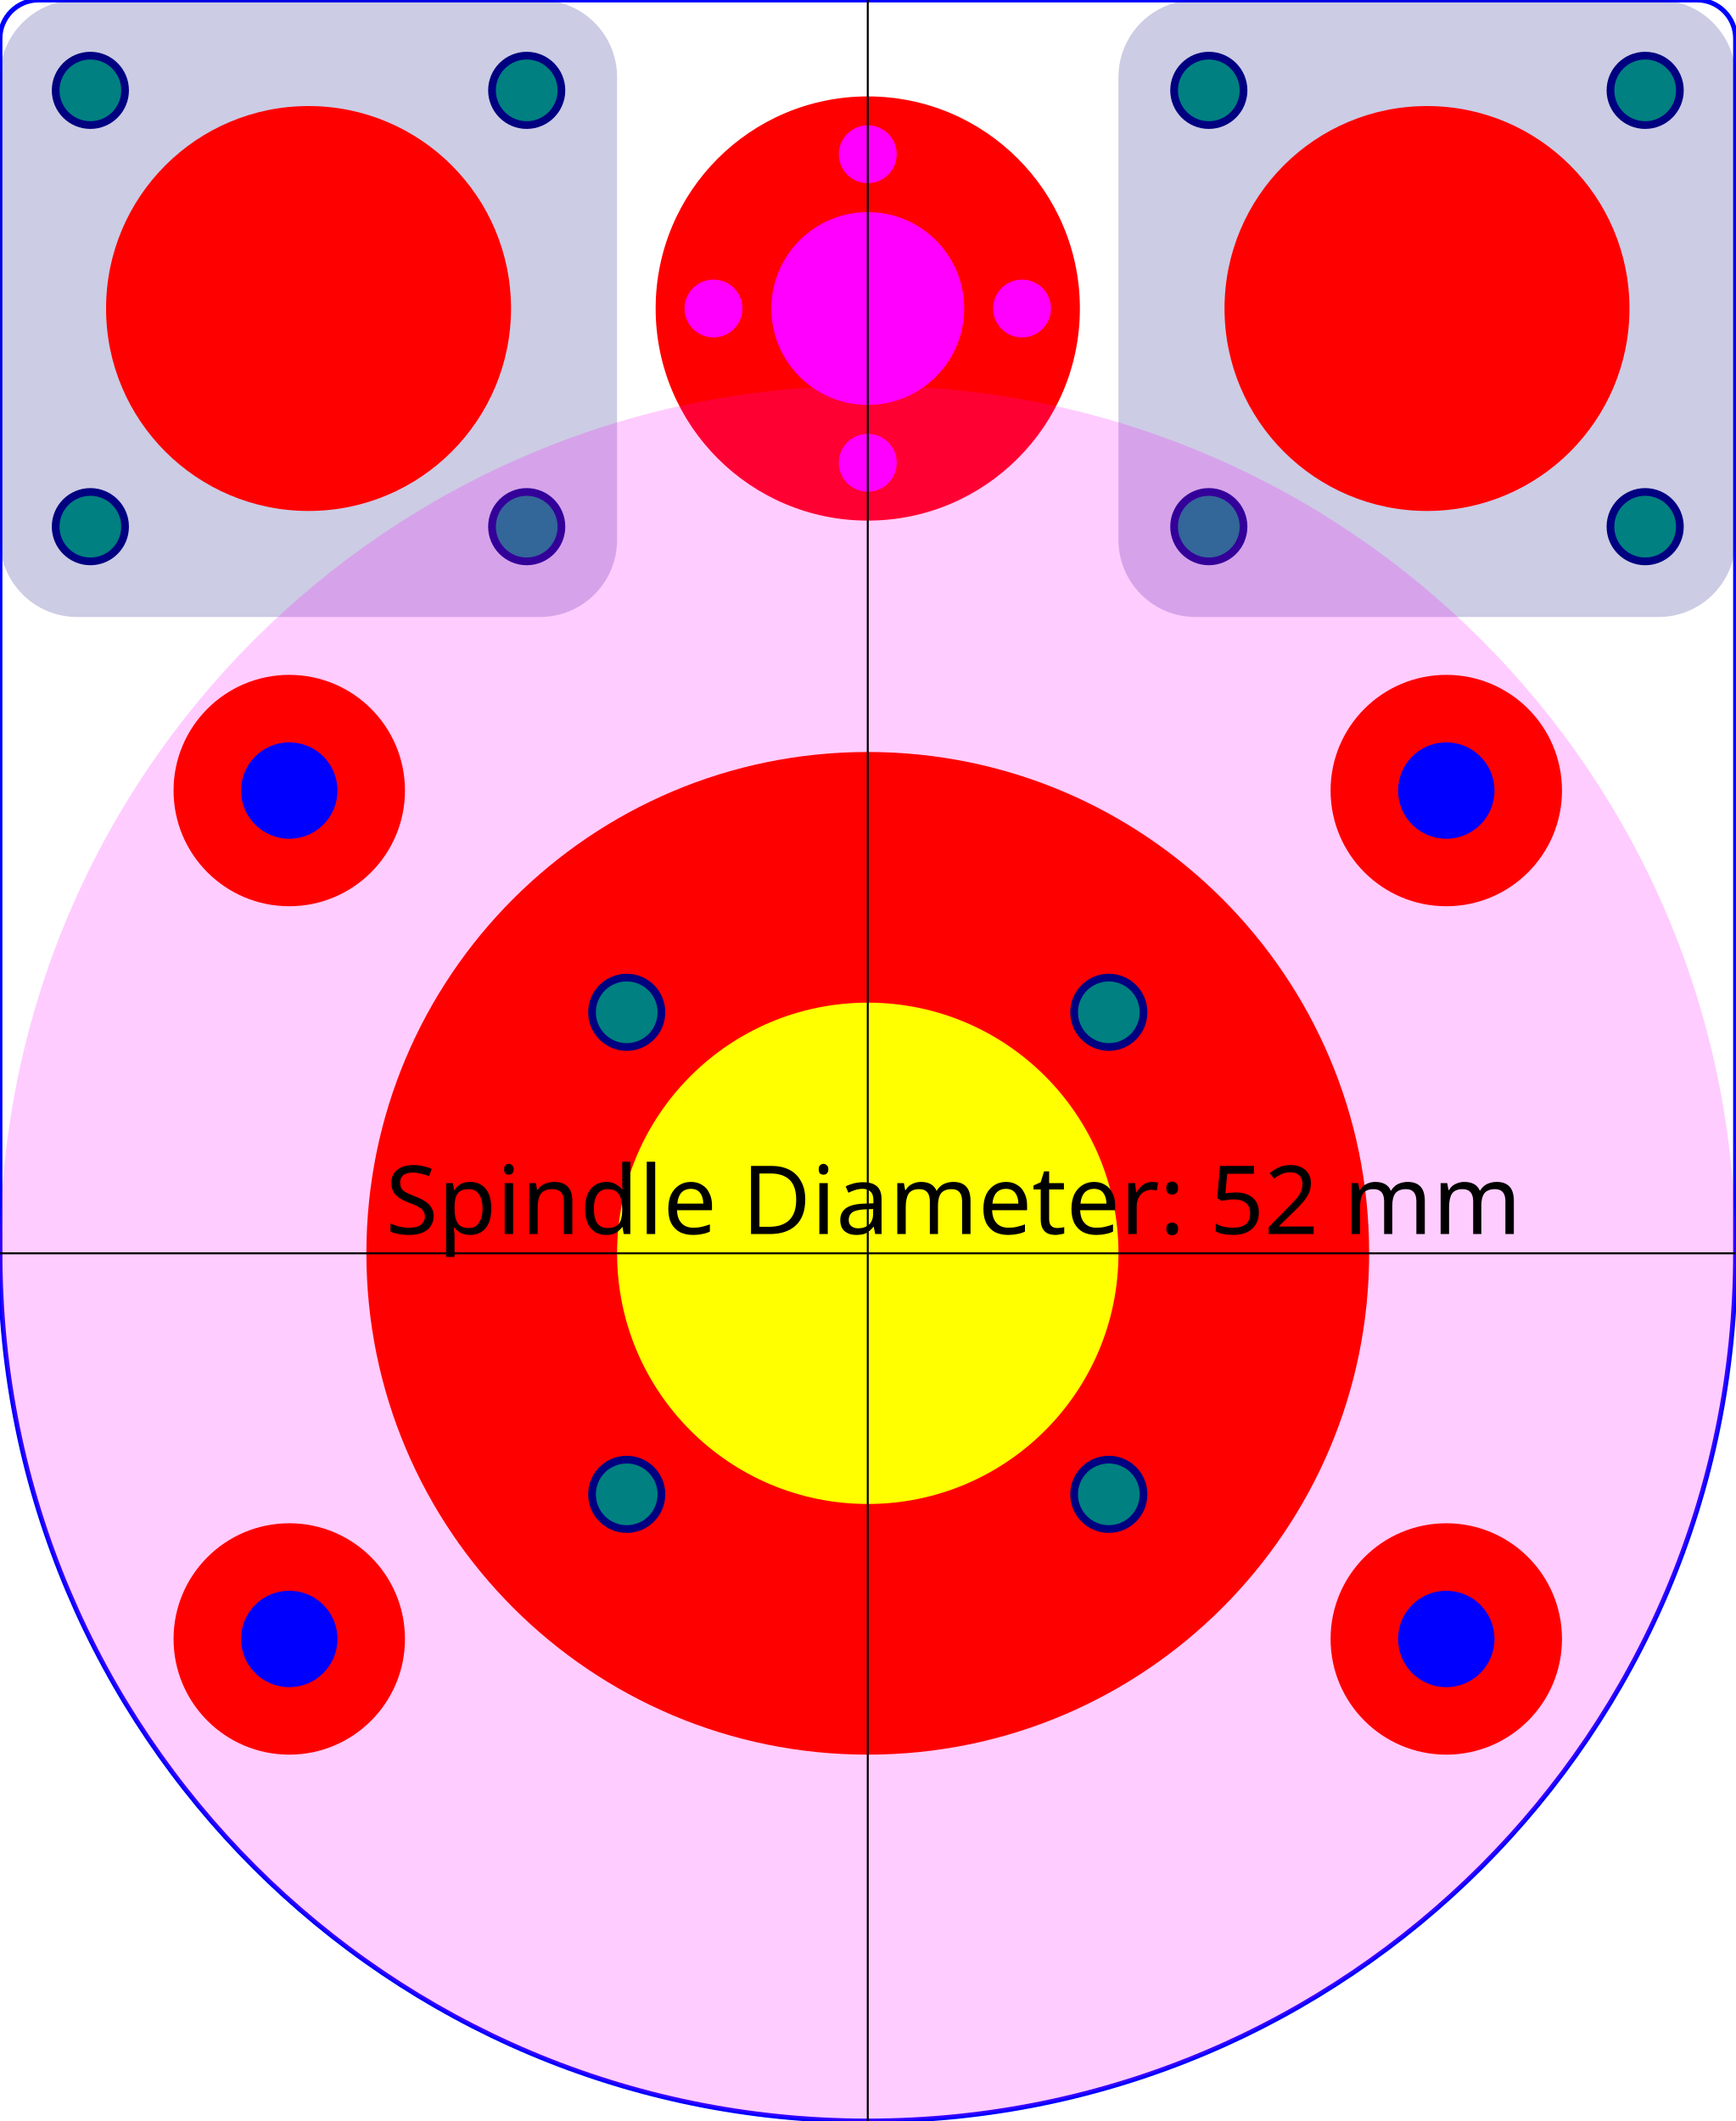
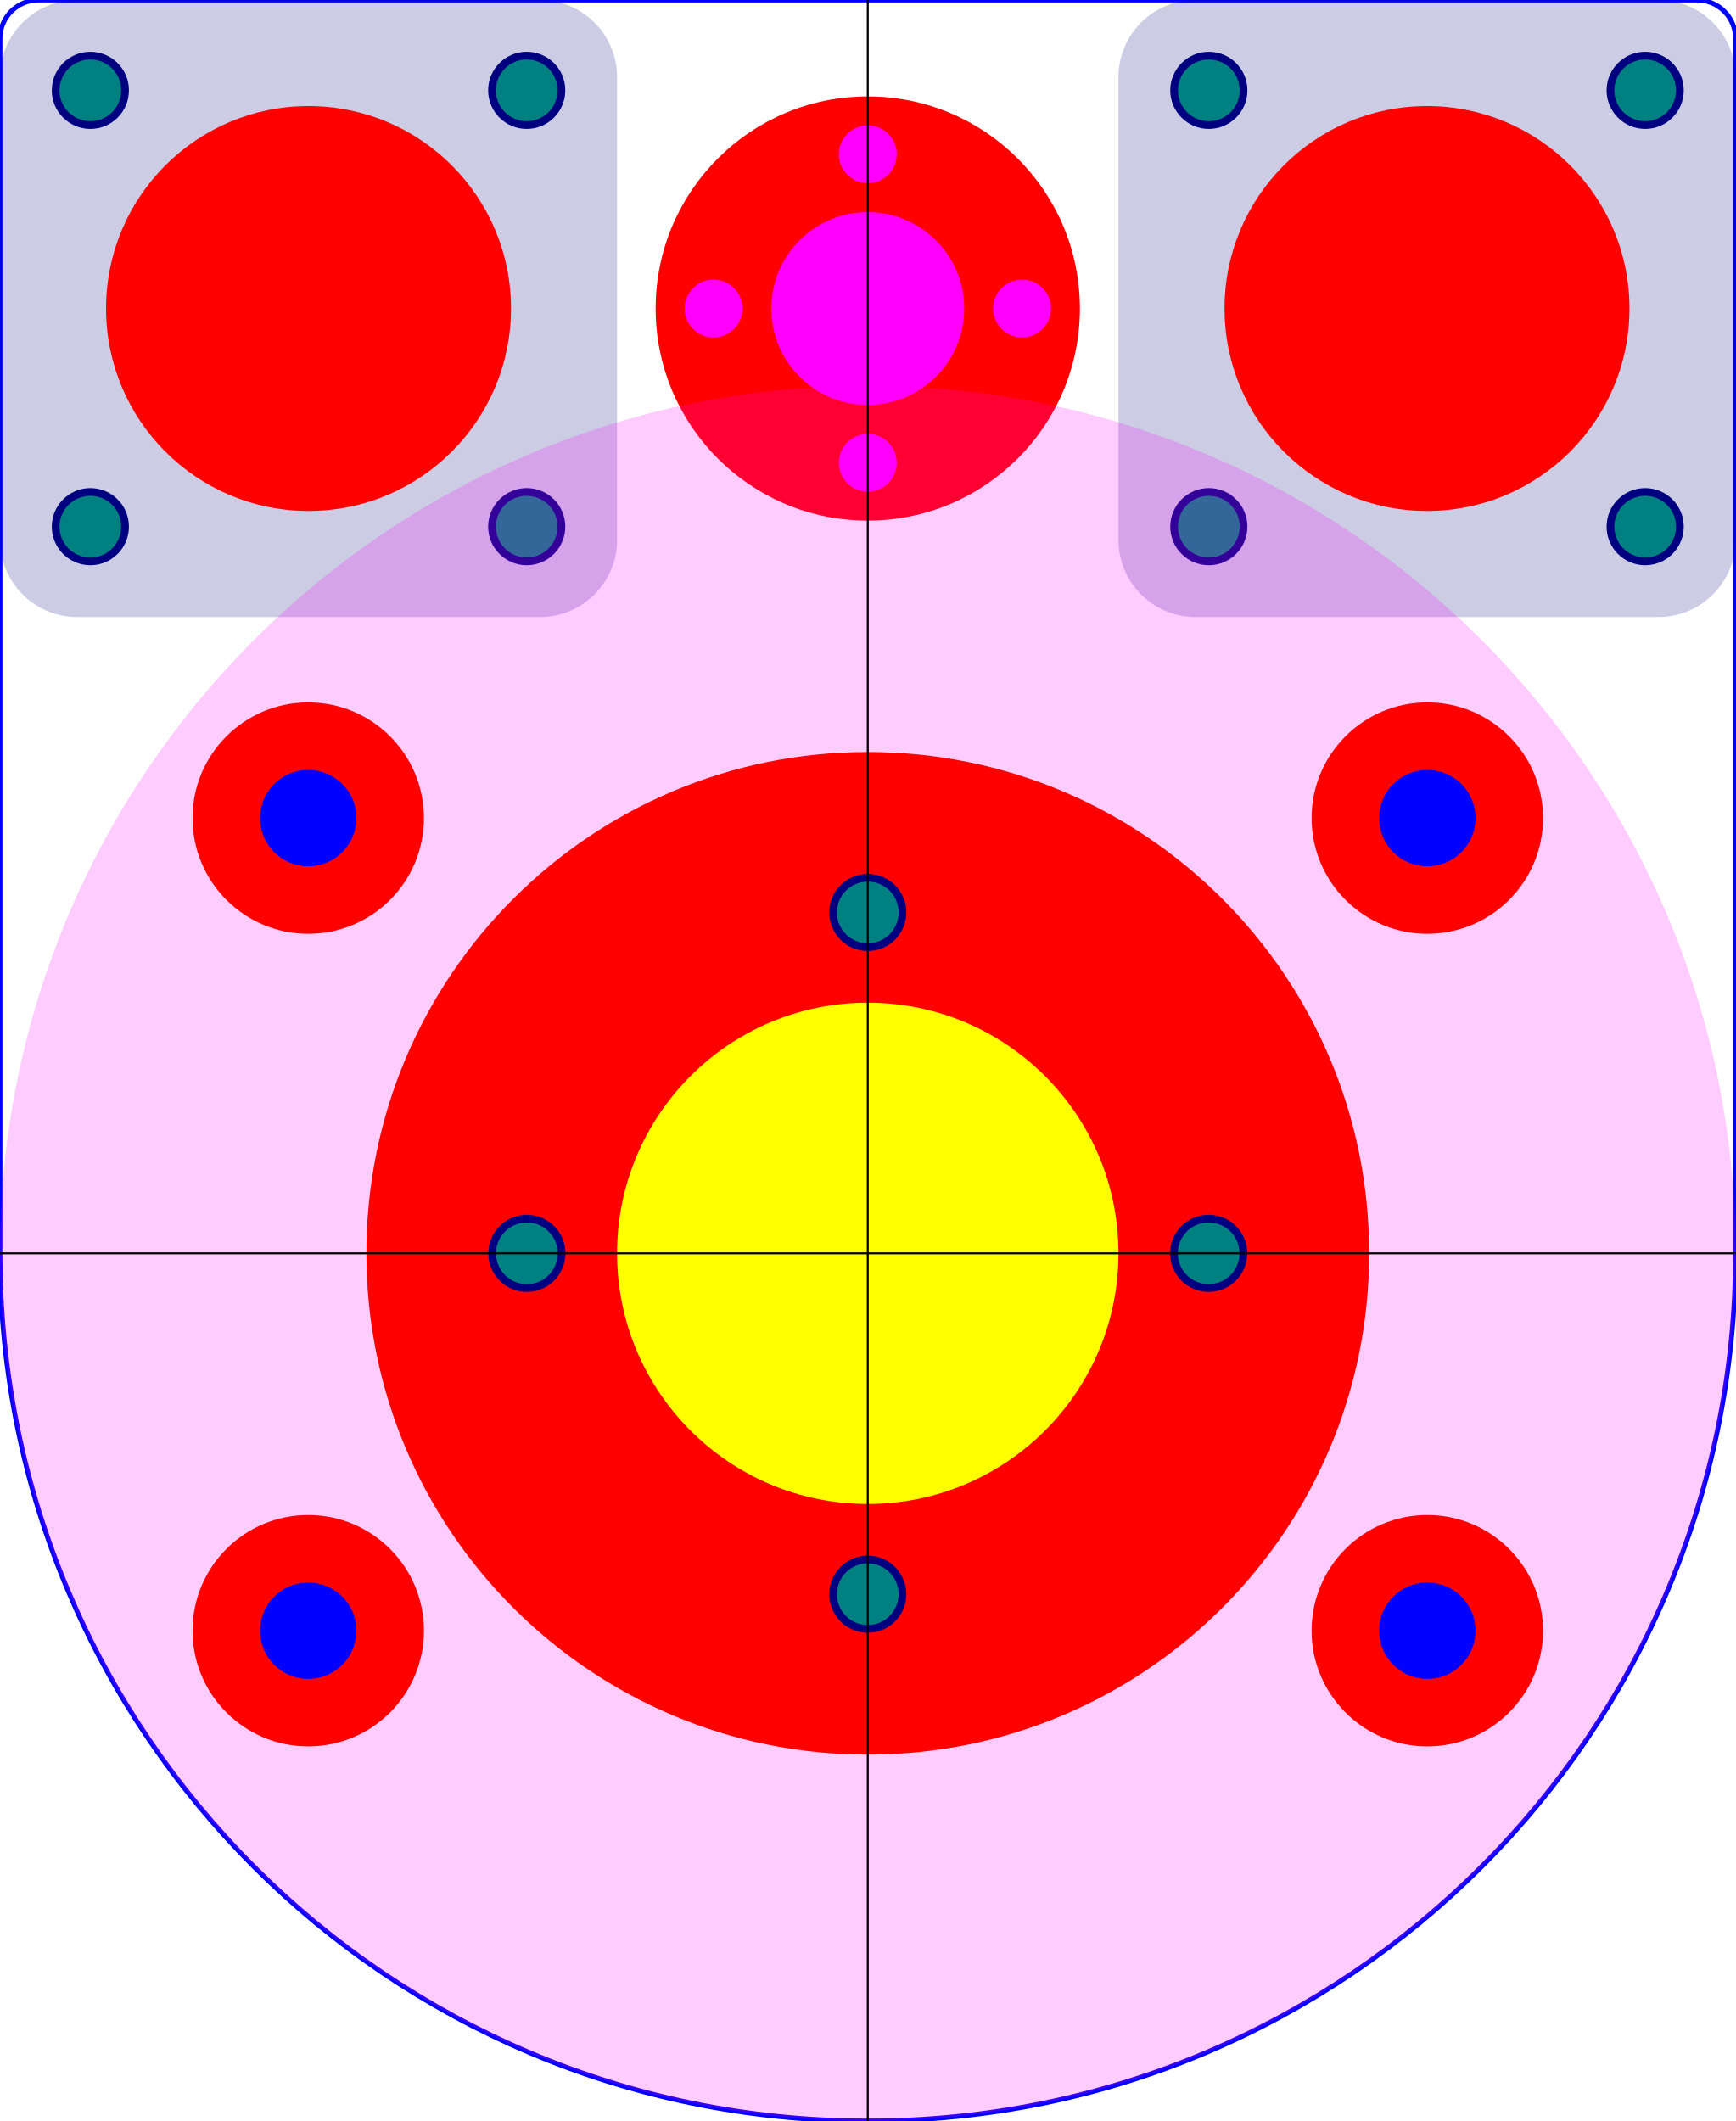
<svg xmlns="http://www.w3.org/2000/svg" version="1.1" width="90mm" height="110mm" viewBox="0 0 90 110" id="spindle-D52">
-   <defs id="defs">
-     <circle id="screw_central_hole_ref" style="fill:#ff0000;fill-opacity:1" cx="0" cy="0" r="11" />
-     <circle id="backlash_item_hole_10.0mm" style="fill:#ff00ff;fill-opacity:1" cx="0" cy="0" r="5.0" />
-     <circle id="backlash_item_screw_3.0mm" style="fill:#ff00ff;fill-opacity:1" cx="0" cy="0" r="1.5" />
-     <rect id="bearing_base_ref" style="fill:#000080;fill-opacity:0.2" width="32" height="32" x="0" y="0" rx="4" ry="4" />
-     <circle id="bearing_cylinder" style="fill:#ff0000;fill-opacity:1" cx="0" cy="0" r="10.5" />
-     <circle id="bearing_screw_4.0mm" style="fill:#000080;fill-opacity:1" cx="0" cy="0" r="2.00" />
-     <circle id="bearing_screw_gew_3.2mm" style="fill:#008080;fill-opacity:1" cx="0" cy="0" r="1.60" />
-     <circle id="spacer_pocket_6.0mm" style="fill:#ff0000;fill-opacity:1" cx="0" cy="0" r="6" />
-     <circle id="spacer_screw_5.0mm" style="fill:#0000ff;fill-opacity:1" cx="0" cy="0" r="2.5" />
-     <circle id="spindle_screw_4.0mm" style="fill:#000080;fill-opacity:1" cx="0" cy="0" r="2.00" />
-     <circle id="spindle_screw_gew_3.2mm" style="fill:#008080;fill-opacity:1" cx="0" cy="0" r="1.60" />
-   </defs>
  <g id="layer1">
    <path id="contour" d="M 2,0 l 86,0 a 2,2 0 0,1 2,2 l 0,63 a 45,45 0 0,1 -90,0 l 0,-63 a 2,2 0 0,1 2,-2 z" style="fill:none;stroke:#0000ff;stroke-width:0.25" />
-     <circle id="screw_central_hole" cx="45.000" cy="16.000" r="11.000" style="fill:#ff0000;fill-opacity:1" />
+     <g id="layer_motor">
+       <rect rx="4" ry="4" width="42" height="42" style="fill:#000000; fill-opacity:0.0" />
+     </g>
    <g id="backlash">
+       <circle id="screw_central_hole" cx="45.000" cy="16.000" r="11.000" style="fill:#ff0000;fill-opacity:1" />
      <circle id="backlash_item_hole" cx="45.000" cy="16.000" r="5.000" style="fill:#ff00ff;fill-opacity:1" />
      <circle id="backlash_item_screw_3.0mm_E" cx="53.000" cy="16.000" r="1.500" style="fill:#ff00ff;fill-opacity:1" />
      <circle id="backlash_item_screw_3.0mm_S" cx="45.000" cy="24.000" r="1.500" style="fill:#ff00ff;fill-opacity:1" />
      <circle id="backlash_item_screw_3.0mm_W" cx="37.000" cy="16.000" r="1.500" style="fill:#ff00ff;fill-opacity:1" />
      <circle id="backlash_item_screw_3.0mm_N" cx="45.000" cy="8.000" r="1.500" style="fill:#ff00ff;fill-opacity:1" />
    </g>
    <g id="bearing_1">
      <rect id="bearing_1_base" width="32.000" height="32.000" x="0.000" y="0.000" rx="4.000" ry="4.000" style="fill:#000080;fill-opacity:0.2" />
      <g id="bearing_1_items">
        <circle id="bearing_1_cylinder" cx="16.000" cy="16.000" r="10.500" style="fill:#ff0000;fill-opacity:1" />
        <circle id="bearing_1_screw_4.0mm_SE" cx="27.314" cy="27.314" r="2.000" style="fill:#000080;fill-opacity:1" />
        <circle id="bearing_1_screw_4.0mm_SW" cx="4.686" cy="27.314" r="2.000" style="fill:#000080;fill-opacity:1" />
        <circle id="bearing_1_screw_4.0mm_NW" cx="4.686" cy="4.686" r="2.000" style="fill:#000080;fill-opacity:1" />
        <circle id="bearing_1_screw_4.0mm_NE" cx="27.314" cy="4.686" r="2.000" style="fill:#000080;fill-opacity:1" />
        <circle id="bearing_1_screw_gew_3.2mm_SE" cx="27.314" cy="27.314" r="1.600" style="fill:#008080;fill-opacity:1" />
        <circle id="bearing_1_screw_gew_3.2mm_SW" cx="4.686" cy="27.314" r="1.600" style="fill:#008080;fill-opacity:1" />
        <circle id="bearing_1_screw_gew_3.2mm_NW" cx="4.686" cy="4.686" r="1.600" style="fill:#008080;fill-opacity:1" />
        <circle id="bearing_1_screw_gew_3.2mm_NE" cx="27.314" cy="4.686" r="1.600" style="fill:#008080;fill-opacity:1" />
      </g>
    </g>
    <g id="bearing_2">
      <rect id="bearing_2_base" width="32.000" height="32.000" x="58.000" y="0.000" rx="4.000" ry="4.000" style="fill:#000080;fill-opacity:0.2" />
      <g id="bearing_2_items">
        <circle id="bearing_2_cylinder" cx="74.000" cy="16.000" r="10.500" style="fill:#ff0000;fill-opacity:1" />
        <circle id="bearing_2_screw_4.0mm_SE" cx="85.314" cy="27.314" r="2.000" style="fill:#000080;fill-opacity:1" />
        <circle id="bearing_2_screw_4.0mm_SW" cx="62.686" cy="27.314" r="2.000" style="fill:#000080;fill-opacity:1" />
        <circle id="bearing_2_screw_4.0mm_NW" cx="62.686" cy="4.686" r="2.000" style="fill:#000080;fill-opacity:1" />
        <circle id="bearing_2_screw_4.0mm_NE" cx="85.314" cy="4.686" r="2.000" style="fill:#000080;fill-opacity:1" />
        <circle id="bearing_2_screw_gew_3.2mm_SE" cx="85.314" cy="27.314" r="1.600" style="fill:#008080;fill-opacity:1" />
        <circle id="bearing_2_screw_gew_3.2mm_SW" cx="62.686" cy="27.314" r="1.600" style="fill:#008080;fill-opacity:1" />
        <circle id="bearing_2_screw_gew_3.2mm_NW" cx="62.686" cy="4.686" r="1.600" style="fill:#008080;fill-opacity:1" />
        <circle id="bearing_2_screw_gew_3.2mm_NE" cx="85.314" cy="4.686" r="1.600" style="fill:#008080;fill-opacity:1" />
      </g>
    </g>
-     <circle id="large_circle_indicator" cx="45.000" cy="65.000" r="45.000" style="fill:#ff00ff;fill-opacity:0.2" />
-     <circle id="spindle-hole" cx="45.000" cy="65.000" r="26.000" style="fill:#ff0000;fill-opacity:1" />
-     <circle id="spindle-small-base" cx="45.000" cy="65.000" r="13.000" style="fill:#ffff00;fill-opacity:1" />
-     <g id="spindle_center">
-       <circle id="spindle_screw_4.0mm_NW" cx="57.500" cy="77.500" r="2.000" style="fill:#000080;fill-opacity:1" />
-       <circle id="spindle_screw_4.0mm_NE" cx="57.500" cy="52.500" r="2.000" style="fill:#000080;fill-opacity:1" />
-       <circle id="spindle_screw_4.0mm_SW" cx="32.500" cy="77.500" r="2.000" style="fill:#000080;fill-opacity:1" />
-       <circle id="spindle_screw_4.0mm_SE" cx="32.500" cy="52.500" r="2.000" style="fill:#000080;fill-opacity:1" />
-       <circle id="spindle_screw_gew_3.2mm_NW" cx="57.500" cy="77.500" r="1.600" style="fill:#008080;fill-opacity:1" />
-       <circle id="spindle_screw_gew_3.2mm_NE" cx="57.500" cy="52.500" r="1.600" style="fill:#008080;fill-opacity:1" />
-       <circle id="spindle_screw_gew_3.2mm_SW" cx="32.500" cy="77.500" r="1.600" style="fill:#008080;fill-opacity:1" />
-       <circle id="spindle_screw_gew_3.2mm_SE" cx="32.500" cy="52.500" r="1.600" style="fill:#008080;fill-opacity:1" />
+     <g id="spindle">
+       <circle id="large_circle_indicator" cx="45.000" cy="65.000" r="45.000" style="fill:#ff00ff;fill-opacity:0.2" />
+       <circle id="spindle-hole" cx="45.000" cy="65.000" r="26.000" style="fill:#ff0000;fill-opacity:1" />
+       <circle id="spindle-small-base" cx="45.000" cy="65.000" r="13.000" style="fill:#ffff00;fill-opacity:1" />
+       <circle id="spindle_screw_4.0mm_NW" cx="45.000" cy="82.678" r="2.000" style="fill:#000080;fill-opacity:1" />
+       <circle id="spindle_screw_4.0mm_NE" cx="62.678" cy="65.000" r="2.000" style="fill:#000080;fill-opacity:1" />
+       <circle id="spindle_screw_4.0mm_SW" cx="27.322" cy="65.000" r="2.000" style="fill:#000080;fill-opacity:1" />
+       <circle id="spindle_screw_4.0mm_SE" cx="45.000" cy="47.322" r="2.000" style="fill:#000080;fill-opacity:1" />
+       <circle id="spindle_screw_gew_3.2mm_NW" cx="45.000" cy="82.678" r="1.600" style="fill:#008080;fill-opacity:1" />
+       <circle id="spindle_screw_gew_3.2mm_NE" cx="62.678" cy="65.000" r="1.600" style="fill:#008080;fill-opacity:1" />
+       <circle id="spindle_screw_gew_3.2mm_SW" cx="27.322" cy="65.000" r="1.600" style="fill:#008080;fill-opacity:1" />
+       <circle id="spindle_screw_gew_3.2mm_SE" cx="45.000" cy="47.322" r="1.600" style="fill:#008080;fill-opacity:1" />
    </g>
-     <circle id="spacer_pocket_NW" cx="15.000" cy="41.000" r="6.000" style="fill:#ff0000;fill-opacity:1" />
-     <circle id="spacer_pocket_NE" cx="75.000" cy="41.000" r="6.000" style="fill:#ff0000;fill-opacity:1" />
-     <circle id="spacer_pocket_SW" cx="15.000" cy="85.000" r="6.000" style="fill:#ff0000;fill-opacity:1" />
-     <circle id="spacer_pocket_SE" cx="75.000" cy="85.000" r="6.000" style="fill:#ff0000;fill-opacity:1" />
-     <circle id="spacer_screw_5.0mm_NW" cx="15.000" cy="41.000" r="2.500" style="fill:#0000ff;fill-opacity:1" />
-     <circle id="spacer_screw_5.0mm_NE" cx="75.000" cy="41.000" r="2.500" style="fill:#0000ff;fill-opacity:1" />
-     <circle id="spacer_screw_5.0mm_SW" cx="15.000" cy="85.000" r="2.500" style="fill:#0000ff;fill-opacity:1" />
-     <circle id="spacer_screw_5.0mm_SE" cx="75.000" cy="85.000" r="2.500" style="fill:#0000ff;fill-opacity:1" />
-     <text id="legend" x="20.000" y="64.000" style="font-style:normal;font-weight:normal;font-size:4.939px;line-height:1.25;font-family:sans-serif;fill:#000000;fill-opacity:1;stroke:none;stroke-width:0.265">
- 			Spindle Diameter: 52 mm
- 		</text>
-     <path id="horizontal_line" d="M 0,65 L 90,65" style="fill:none;stroke:#000000;stroke-width:0.1" />
-     <path id="vertical_line" d="M 45,0 L 45,110" style="fill:none;stroke:#000000;stroke-width:0.1" />
+     <g id="spacers">
+       <circle id="spacer_pocket_SW" cx="74.016" cy="84.572" r="6.000" style="fill:#ff0000;fill-opacity:1" />
+       <circle id="spacer_pocket_NW" cx="74.016" cy="42.428" r="6.000" style="fill:#ff0000;fill-opacity:1" />
+       <circle id="spacer_pocket_NE" cx="15.984" cy="42.428" r="6.000" style="fill:#ff0000;fill-opacity:1" />
+       <circle id="spacer_pocket_SE" cx="15.984" cy="84.572" r="6.000" style="fill:#ff0000;fill-opacity:1" />
+       <circle id="spacer_screw_5.0mm_SW" cx="74.016" cy="84.572" r="2.500" style="fill:#0000ff;fill-opacity:1" />
+       <circle id="spacer_screw_5.0mm_NW" cx="74.016" cy="42.428" r="2.500" style="fill:#0000ff;fill-opacity:1" />
+       <circle id="spacer_screw_5.0mm_NE" cx="15.984" cy="42.428" r="2.500" style="fill:#0000ff;fill-opacity:1" />
+       <circle id="spacer_screw_5.0mm_SE" cx="15.984" cy="84.572" r="2.500" style="fill:#0000ff;fill-opacity:1" />
+     </g>
+     <g id="lines">
+       <path id="horizontal_line" d="M 0,65 L 90,65" style="fill:none;stroke:#000000;stroke-width:0.1" />
+       <path id="vertical_line" d="M 45,0 L 45,110" style="fill:none;stroke:#000000;stroke-width:0.1" />
+     </g>
  </g>
</svg>
